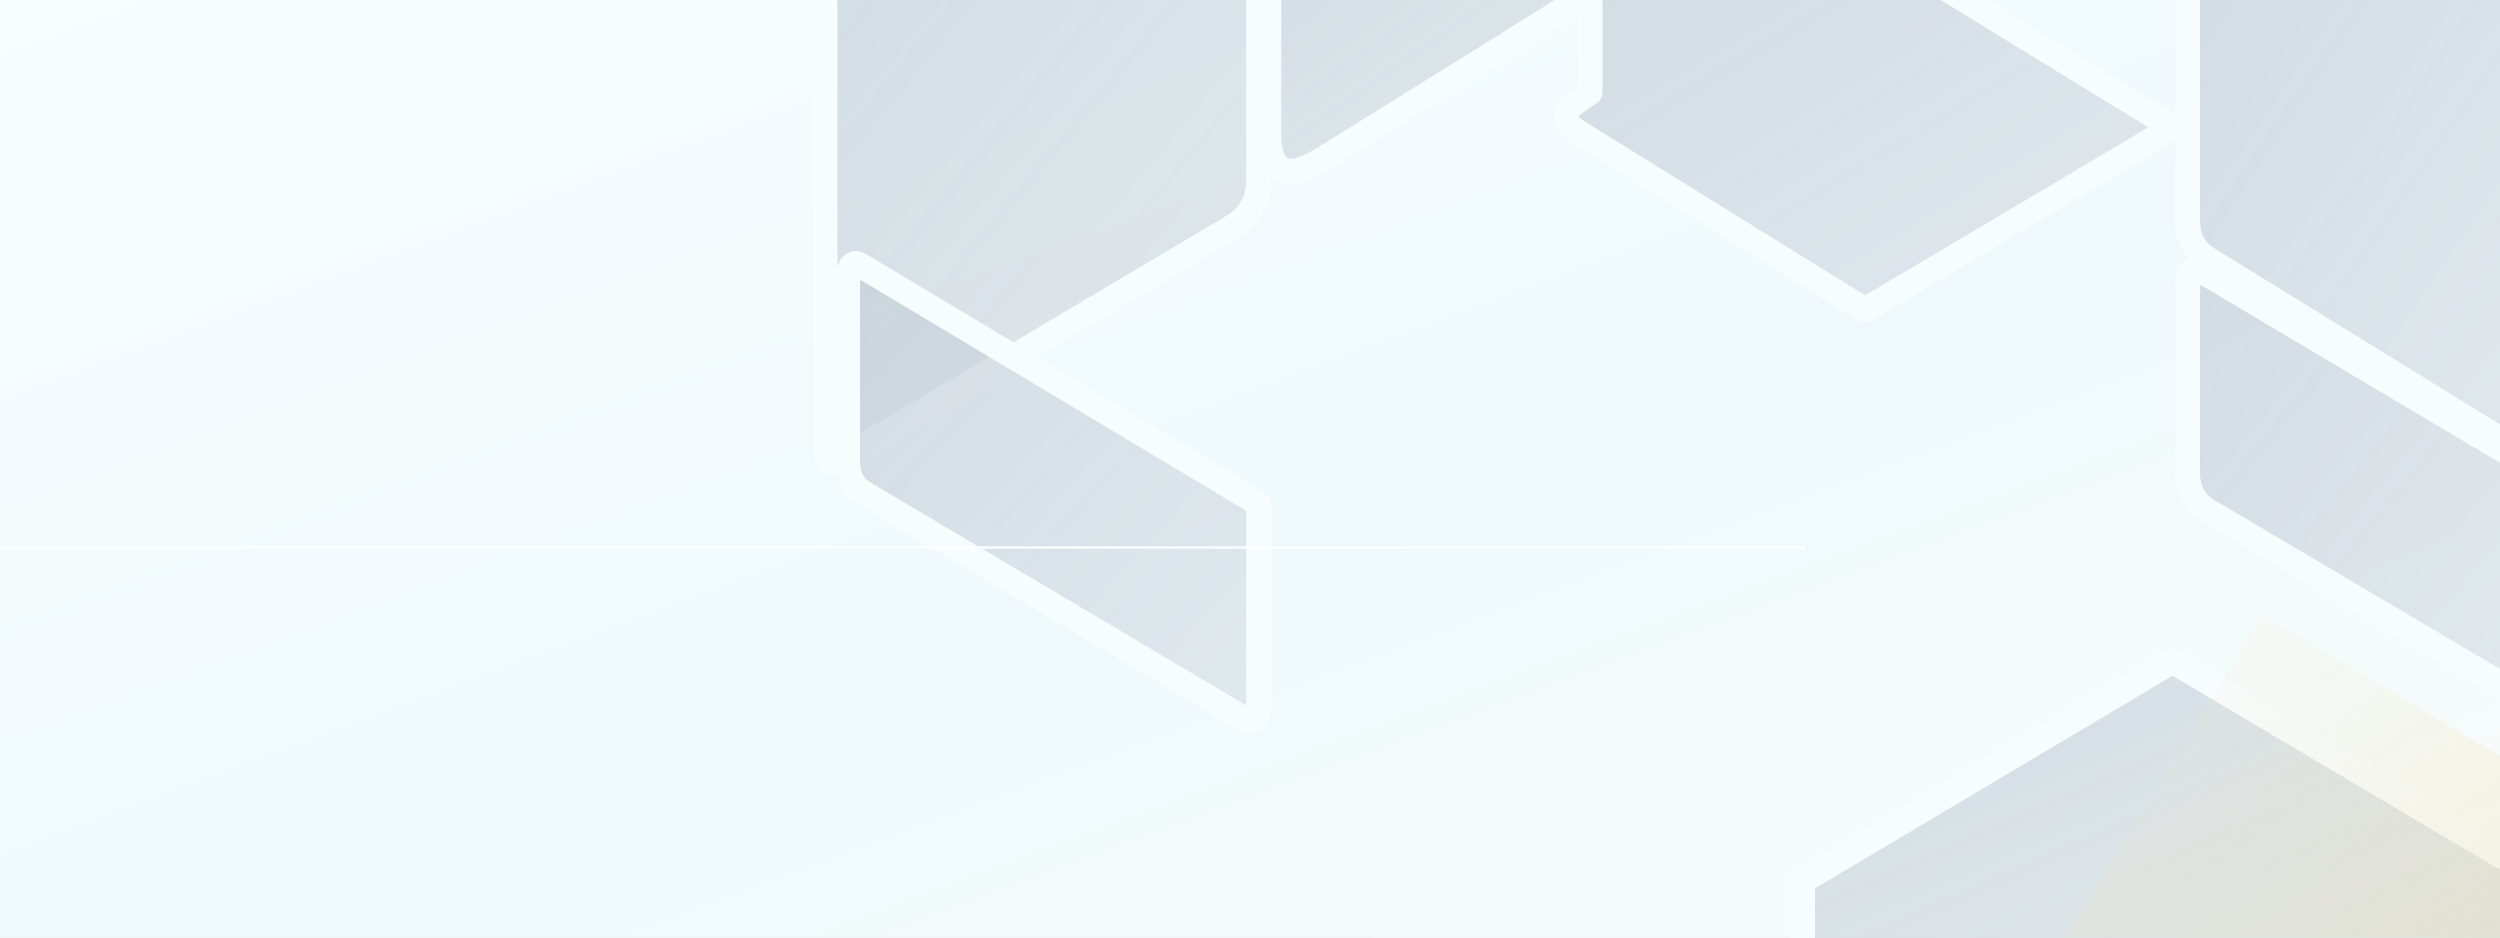
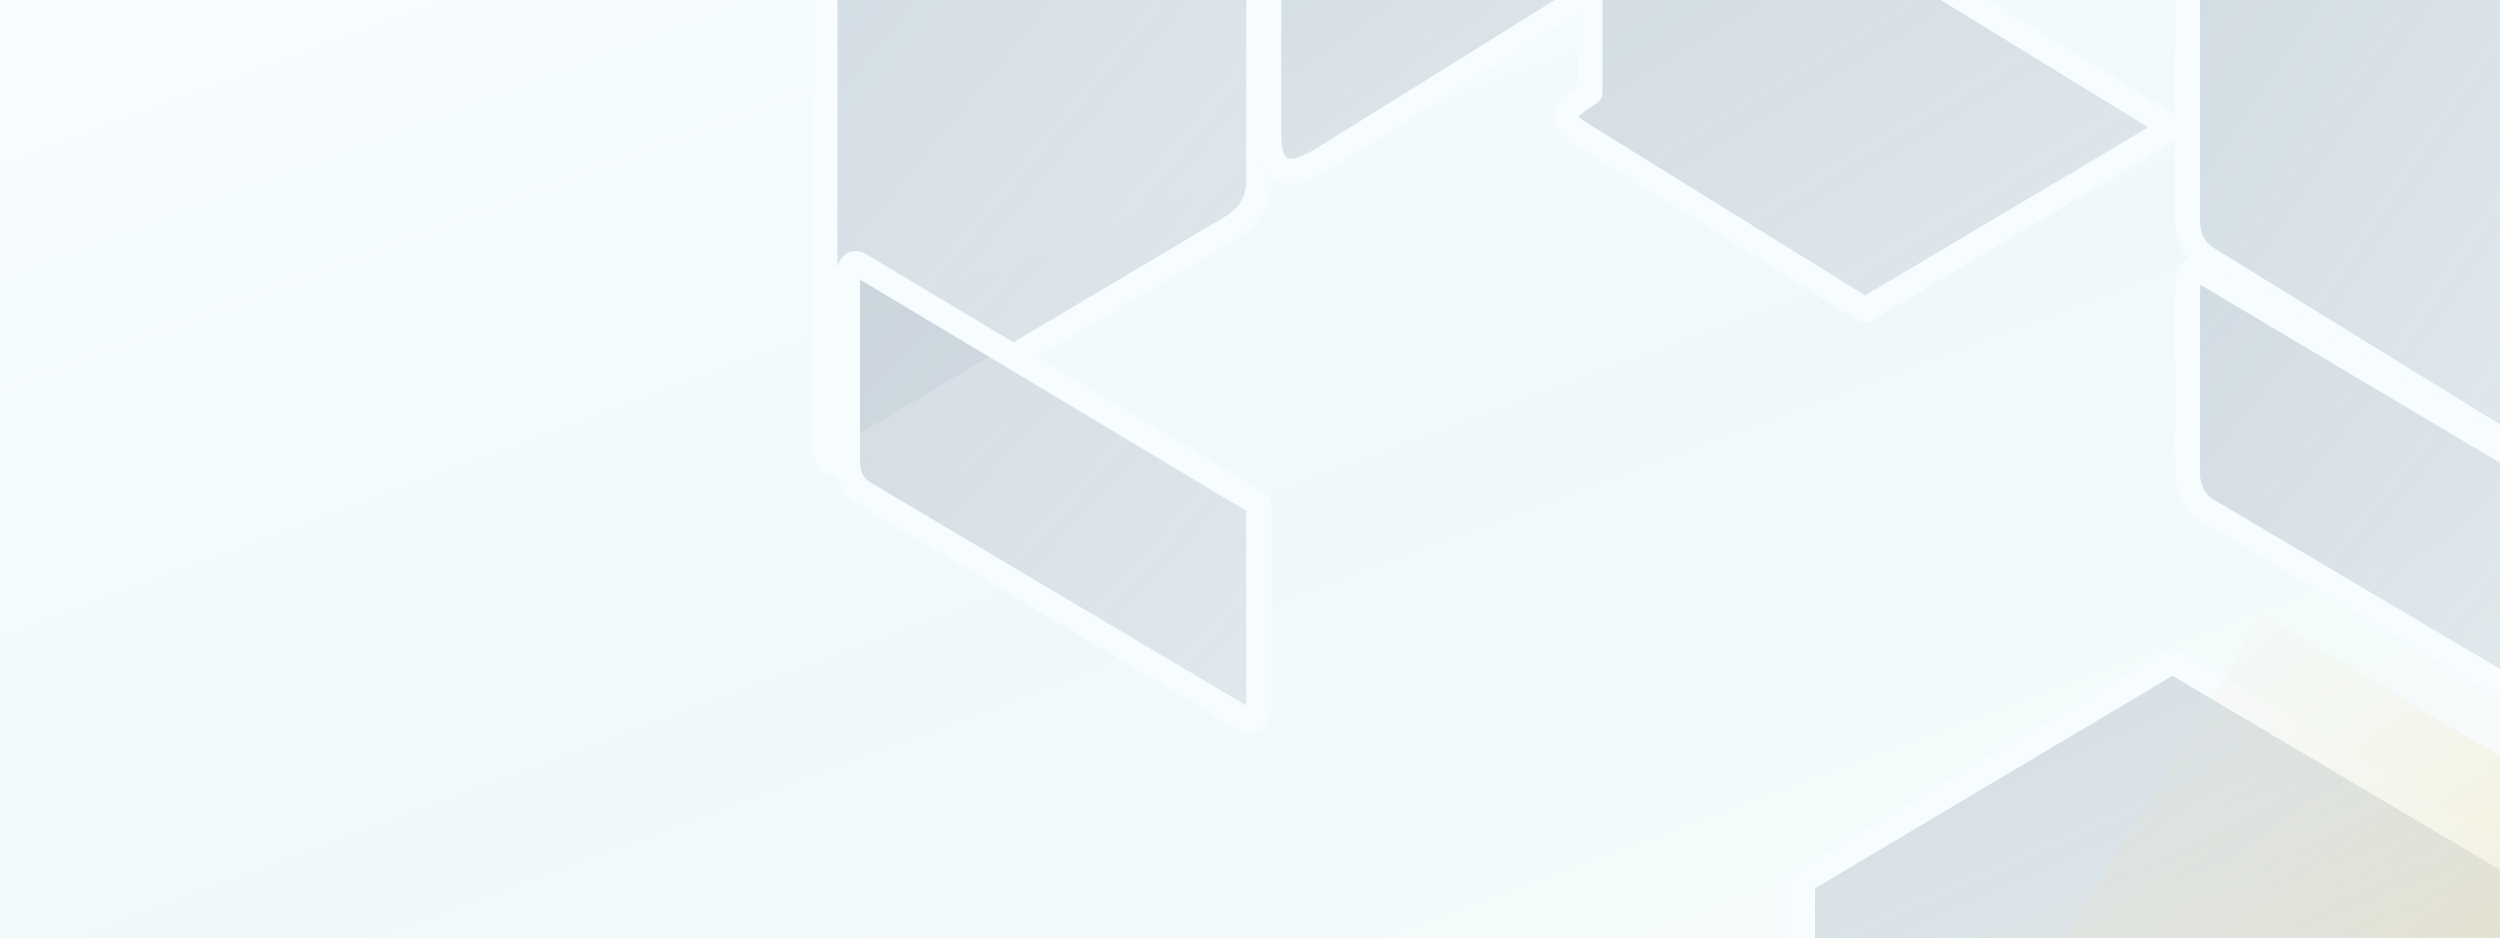
<svg xmlns="http://www.w3.org/2000/svg" viewBox="0 0 2000 750" preserveAspectRatio="none">
  <defs>
    <linearGradient id="paper" x1="0" y1="0" x2="1" y2="1">
      <stop offset="0" stop-color="#f8fdff" />
      <stop offset="0.55" stop-color="#eff9fc" />
      <stop offset="1" stop-color="#f8fcfa" />
    </linearGradient>
    <linearGradient id="silver" x1="0" y1="0" x2="1" y2="1">
      <stop offset="0" stop-color="#c5d0d9" stop-opacity="0.72" />
      <stop offset="1" stop-color="#d6dee4" stop-opacity="0.62" />
    </linearGradient>
    <linearGradient id="warm" x1="0" y1="0" x2="1" y2="1">
      <stop offset="0" stop-color="#f7edcf" stop-opacity="0" />
      <stop offset="1" stop-color="#e8cf8d" stop-opacity="0.28" />
    </linearGradient>
  </defs>
  <rect width="2000" height="750" fill="url(#paper)" />
  <g fill="url(#silver)" stroke="#f7fcfe" stroke-width="20" stroke-linejoin="round">
    <path d="M660-52H1007V144Q1007 169 985 182L670 369Q660 375 660 353Z" />
    <path d="M1015-50H1278L1282-12L1057 128Q1014 154 1015 105Z" />
    <path d="M1272-47H1495L1738 102L1492 248L1263 106Q1243 94 1262 81L1272 74Z" />
    <path d="M1750-45H2032V371L1766 207Q1750 197 1750 176Z" />
    <path d="M688 212L1007 403V565Q1007 582 992 573L692 395Q678 387 678 369V231Q678 206 688 212Z" />
    <path d="M1760 216L2036 380V568L1767 409Q1750 399 1750 378V235Q1750 210 1760 216Z" />
    <path d="M1442 705L1738 529L2035 705V790H1442Z" />
  </g>
  <path d="M1810 492L2000 605V750H1652Z" fill="url(#warm)" />
-   <path d="M0 438H1444" fill="none" stroke="#fff" stroke-width="2" opacity="0.92" />
</svg>
